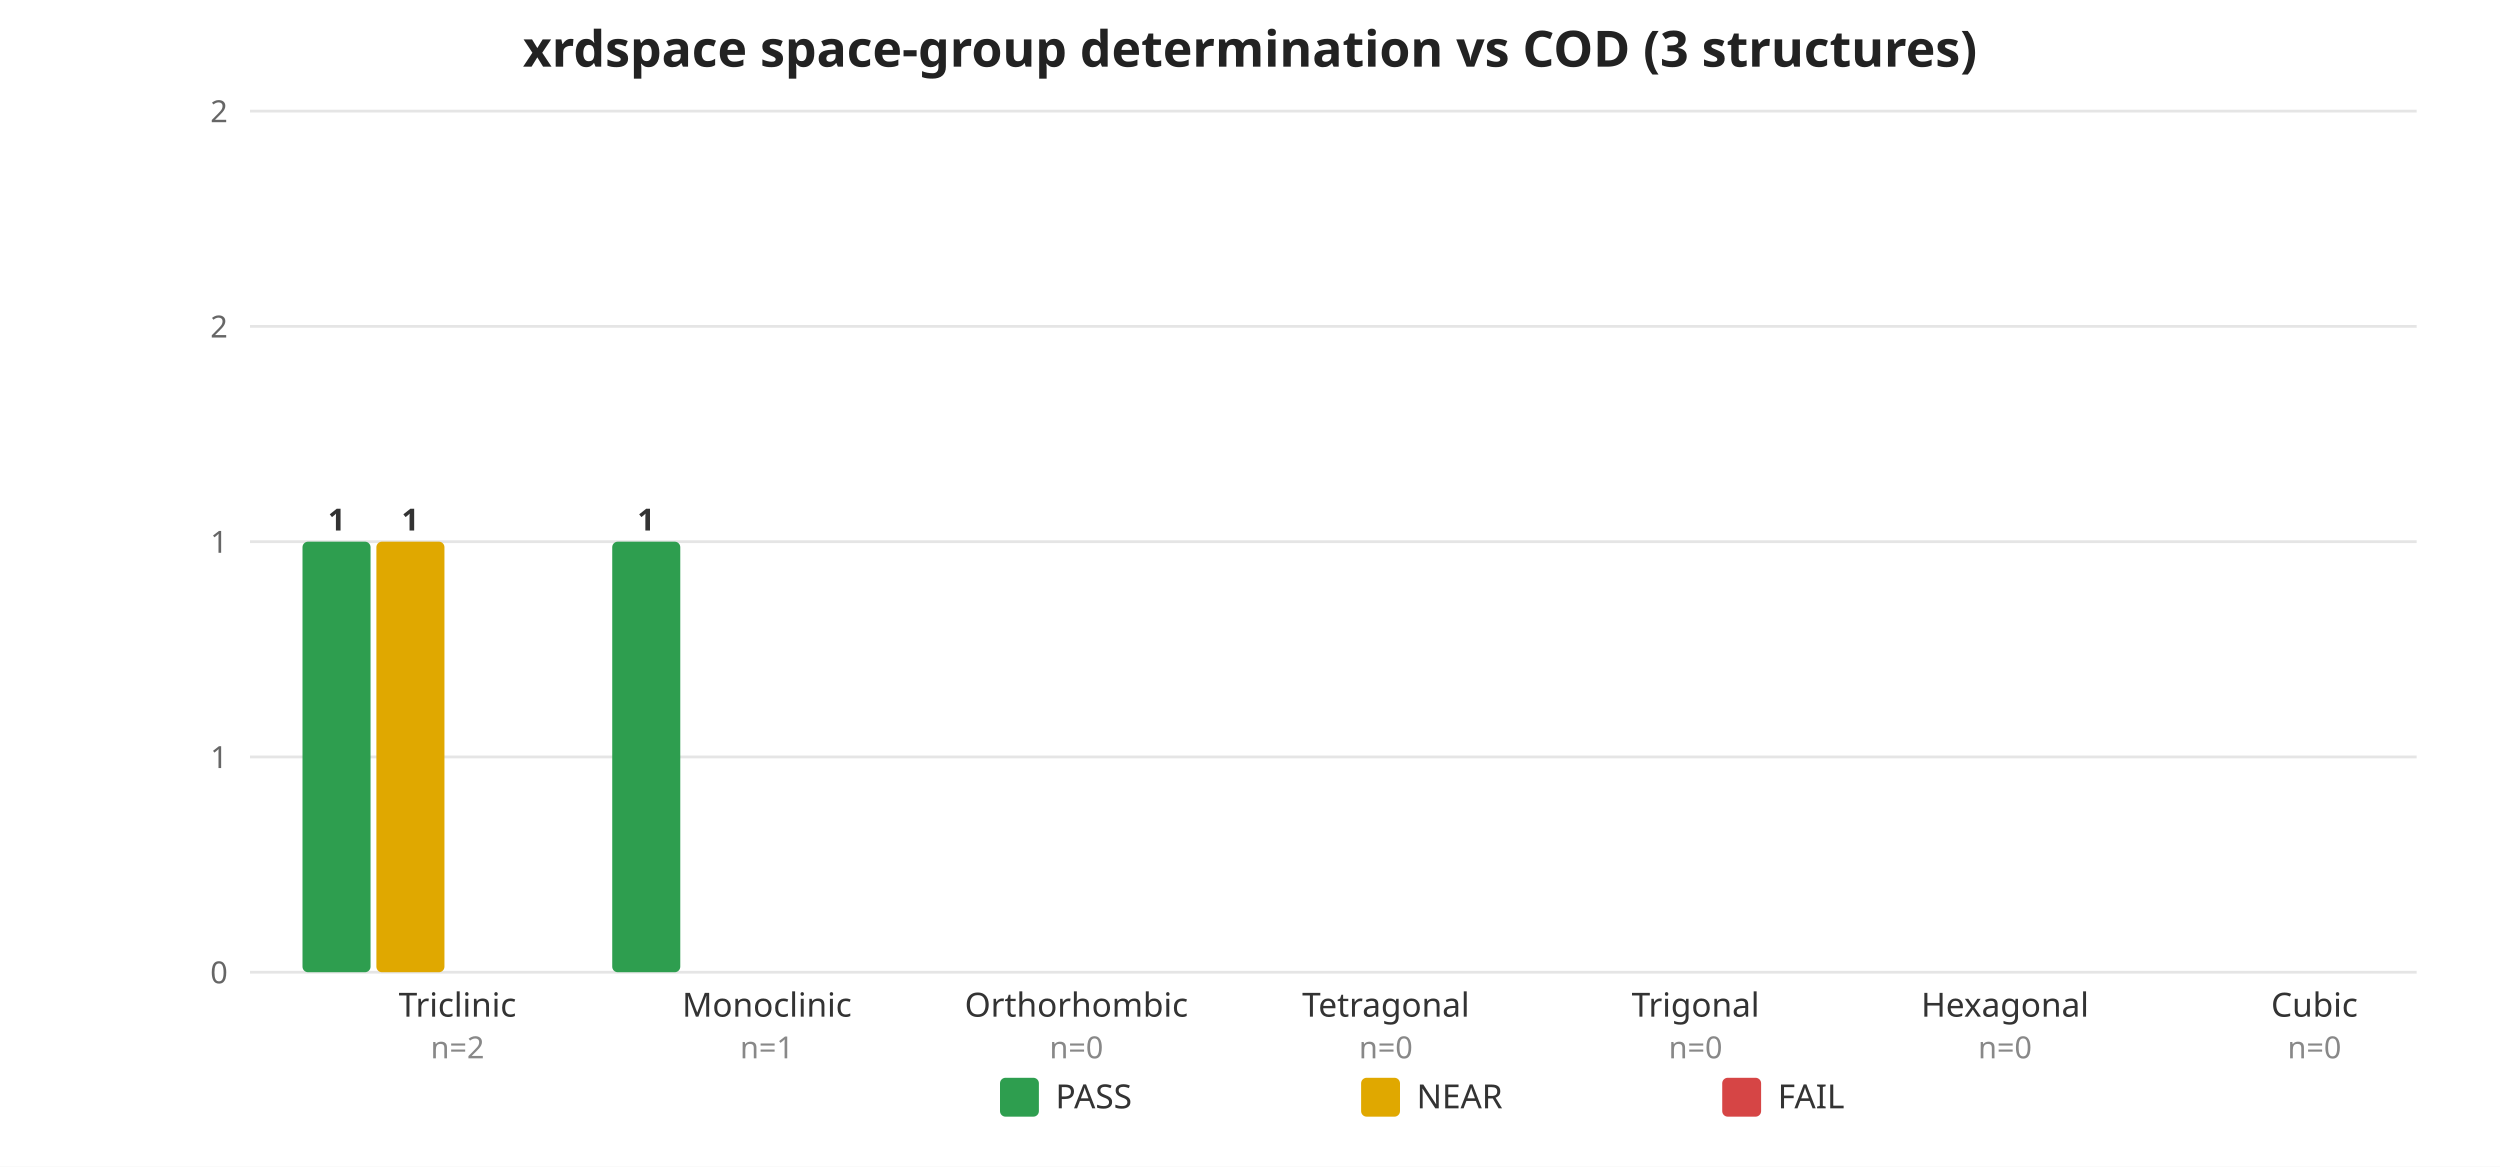
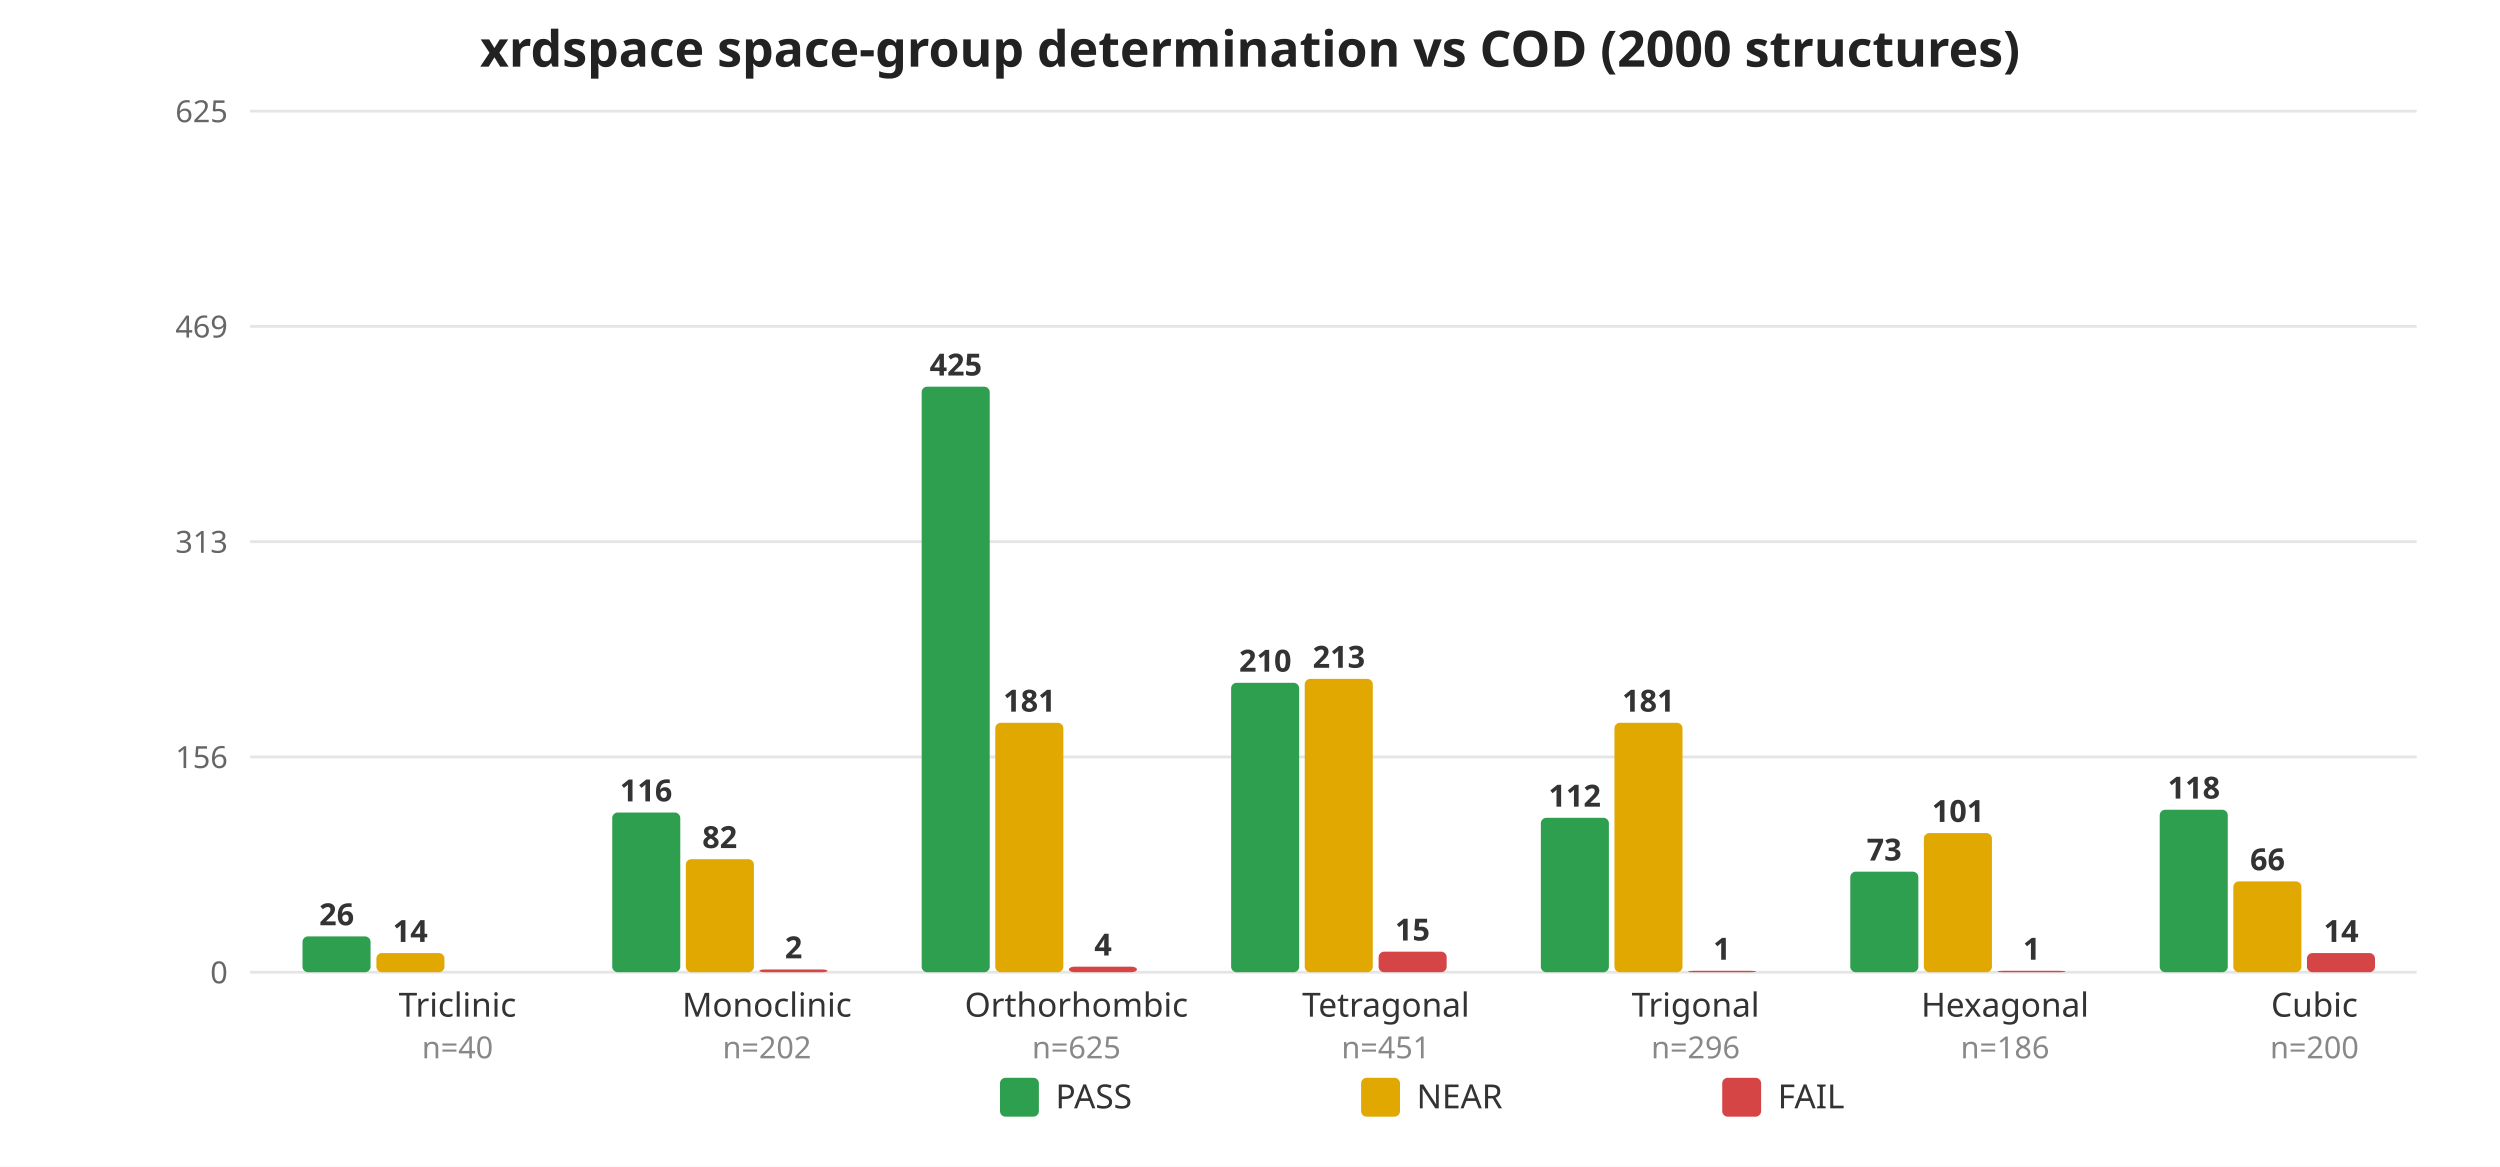
<svg xmlns="http://www.w3.org/2000/svg" width="900" height="420" viewBox="0 0 900 420" font-family="sans-serif">
  <rect x="0" y="0" width="900" height="420" fill="#ffffff" />
-   <text x="450" y="24" text-anchor="middle" font-size="18" font-weight="bold" fill="#222">xrdspace space-group determination vs COD (3 structures)</text>
+   <text x="450" y="24" text-anchor="middle" font-size="18" font-weight="bold" fill="#222">xrdspace space-group determination vs COD (2000 structures)</text>
  <line x1="90" y1="350" x2="870" y2="350" stroke="#e5e5e5" stroke-width="1" />
  <text x="82" y="354" text-anchor="end" font-size="11" fill="#666">0</text>
  <line x1="90" y1="272.5" x2="870" y2="272.5" stroke="#e5e5e5" stroke-width="1" />
-   <text x="82" y="276.5" text-anchor="end" font-size="11" fill="#666">1</text>
+   <text x="82" y="276.5" text-anchor="end" font-size="11" fill="#666">156</text>
  <line x1="90" y1="195" x2="870" y2="195" stroke="#e5e5e5" stroke-width="1" />
-   <text x="82" y="199" text-anchor="end" font-size="11" fill="#666">1</text>
+   <text x="82" y="199" text-anchor="end" font-size="11" fill="#666">313</text>
  <line x1="90" y1="117.5" x2="870" y2="117.5" stroke="#e5e5e5" stroke-width="1" />
-   <text x="82" y="121.5" text-anchor="end" font-size="11" fill="#666">2</text>
+   <text x="82" y="121.5" text-anchor="end" font-size="11" fill="#666">469</text>
  <line x1="90" y1="40" x2="870" y2="40" stroke="#e5e5e5" stroke-width="1" />
-   <text x="82" y="44" text-anchor="end" font-size="11" fill="#666">2</text>
-   <rect x="108.9" y="195.0" width="24.5" height="155.0" fill="#2e9e4f" rx="2" />
-   <text x="121.2" y="191.0" text-anchor="middle" font-size="11" fill="#333" font-weight="bold">1</text>
-   <rect x="135.5" y="195.0" width="24.5" height="155.0" fill="#e0a800" rx="2" />
-   <text x="147.7" y="191.0" text-anchor="middle" font-size="11" fill="#333" font-weight="bold">1</text>
+   <text x="82" y="44" text-anchor="end" font-size="11" fill="#666">625</text>
+   <rect x="108.9" y="337.1" width="24.5" height="12.9" fill="#2e9e4f" rx="2" />
+   <text x="121.2" y="333.1" text-anchor="middle" font-size="11" fill="#333" font-weight="bold">26</text>
+   <rect x="135.5" y="343.1" width="24.5" height="6.9" fill="#e0a800" rx="2" />
+   <text x="147.7" y="339.1" text-anchor="middle" font-size="11" fill="#333" font-weight="bold">14</text>
  <rect x="162.0" y="350.0" width="24.5" height="0.0" fill="#d64545" rx="2" />
  <text x="164.7" y="366" text-anchor="middle" font-size="12" fill="#333">Triclinic</text>
-   <text x="164.7" y="381" text-anchor="middle" font-size="11" fill="#888">n=2</text>
-   <rect x="220.4" y="195.0" width="24.5" height="155.0" fill="#2e9e4f" rx="2" />
-   <text x="232.6" y="191.0" text-anchor="middle" font-size="11" fill="#333" font-weight="bold">1</text>
-   <rect x="246.9" y="350.0" width="24.5" height="0.0" fill="#e0a800" rx="2" />
-   <rect x="273.4" y="350.0" width="24.5" height="0.0" fill="#d64545" rx="2" />
+   <text x="164.7" y="381" text-anchor="middle" font-size="11" fill="#888">n=40</text>
+   <rect x="220.4" y="292.5" width="24.5" height="57.5" fill="#2e9e4f" rx="2" />
+   <text x="232.6" y="288.5" text-anchor="middle" font-size="11" fill="#333" font-weight="bold">116</text>
+   <rect x="246.9" y="309.3" width="24.5" height="40.7" fill="#e0a800" rx="2" />
+   <text x="259.1" y="305.3" text-anchor="middle" font-size="11" fill="#333" font-weight="bold">82</text>
+   <rect x="273.4" y="349.0" width="24.5" height="1.0" fill="#d64545" rx="2" />
+   <text x="285.7" y="345.0" text-anchor="middle" font-size="11" fill="#333" font-weight="bold">2</text>
  <text x="276.1" y="366" text-anchor="middle" font-size="12" fill="#333">Monoclinic</text>
-   <text x="276.1" y="381" text-anchor="middle" font-size="11" fill="#888">n=1</text>
-   <rect x="331.8" y="350.0" width="24.5" height="0.0" fill="#2e9e4f" rx="2" />
-   <rect x="358.3" y="350.0" width="24.5" height="0.0" fill="#e0a800" rx="2" />
-   <rect x="384.8" y="350.0" width="24.5" height="0.0" fill="#d64545" rx="2" />
+   <text x="276.1" y="381" text-anchor="middle" font-size="11" fill="#888">n=202</text>
+   <rect x="331.8" y="139.2" width="24.5" height="210.8" fill="#2e9e4f" rx="2" />
+   <text x="344.1" y="135.2" text-anchor="middle" font-size="11" fill="#333" font-weight="bold">425</text>
+   <rect x="358.3" y="260.2" width="24.5" height="89.8" fill="#e0a800" rx="2" />
+   <text x="370.6" y="256.2" text-anchor="middle" font-size="11" fill="#333" font-weight="bold">181</text>
+   <rect x="384.8" y="348.0" width="24.5" height="2.0" fill="#d64545" rx="2" />
+   <text x="397.1" y="344.0" text-anchor="middle" font-size="11" fill="#333" font-weight="bold">4</text>
  <text x="387.5" y="366" text-anchor="middle" font-size="12" fill="#333">Orthorhombic</text>
-   <text x="387.5" y="381" text-anchor="middle" font-size="11" fill="#888">n=0</text>
-   <rect x="443.2" y="350.0" width="24.5" height="0.0" fill="#2e9e4f" rx="2" />
-   <rect x="469.7" y="350.0" width="24.5" height="0.0" fill="#e0a800" rx="2" />
-   <rect x="496.3" y="350.0" width="24.5" height="0.0" fill="#d64545" rx="2" />
+   <text x="387.5" y="381" text-anchor="middle" font-size="11" fill="#888">n=625</text>
+   <rect x="443.2" y="245.8" width="24.5" height="104.2" fill="#2e9e4f" rx="2" />
+   <text x="455.5" y="241.8" text-anchor="middle" font-size="11" fill="#333" font-weight="bold">210</text>
+   <rect x="469.7" y="244.4" width="24.5" height="105.6" fill="#e0a800" rx="2" />
+   <text x="482.0" y="240.4" text-anchor="middle" font-size="11" fill="#333" font-weight="bold">213</text>
+   <rect x="496.3" y="342.6" width="24.5" height="7.4" fill="#d64545" rx="2" />
+   <text x="508.5" y="338.6" text-anchor="middle" font-size="11" fill="#333" font-weight="bold">15</text>
  <text x="498.9" y="366" text-anchor="middle" font-size="12" fill="#333">Tetragonal</text>
-   <text x="498.9" y="381" text-anchor="middle" font-size="11" fill="#888">n=0</text>
-   <rect x="554.7" y="350.0" width="24.5" height="0.0" fill="#2e9e4f" rx="2" />
-   <rect x="581.2" y="350.0" width="24.5" height="0.0" fill="#e0a800" rx="2" />
-   <rect x="607.7" y="350.0" width="24.5" height="0.0" fill="#d64545" rx="2" />
+   <text x="498.9" y="381" text-anchor="middle" font-size="11" fill="#888">n=451</text>
+   <rect x="554.7" y="294.4" width="24.5" height="55.6" fill="#2e9e4f" rx="2" />
+   <text x="566.9" y="290.4" text-anchor="middle" font-size="11" fill="#333" font-weight="bold">112</text>
+   <rect x="581.2" y="260.2" width="24.5" height="89.8" fill="#e0a800" rx="2" />
+   <text x="593.4" y="256.2" text-anchor="middle" font-size="11" fill="#333" font-weight="bold">181</text>
+   <rect x="607.7" y="349.5" width="24.5" height="0.5" fill="#d64545" rx="2" />
+   <text x="619.9" y="345.5" text-anchor="middle" font-size="11" fill="#333" font-weight="bold">1</text>
  <text x="610.4" y="366" text-anchor="middle" font-size="12" fill="#333">Trigonal</text>
-   <text x="610.4" y="381" text-anchor="middle" font-size="11" fill="#888">n=0</text>
-   <rect x="666.1" y="350.0" width="24.5" height="0.0" fill="#2e9e4f" rx="2" />
-   <rect x="692.6" y="350.0" width="24.5" height="0.0" fill="#e0a800" rx="2" />
-   <rect x="719.1" y="350.0" width="24.5" height="0.0" fill="#d64545" rx="2" />
+   <text x="610.4" y="381" text-anchor="middle" font-size="11" fill="#888">n=296</text>
+   <rect x="666.1" y="313.8" width="24.5" height="36.2" fill="#2e9e4f" rx="2" />
+   <text x="678.3" y="309.8" text-anchor="middle" font-size="11" fill="#333" font-weight="bold">73</text>
+   <rect x="692.6" y="299.9" width="24.5" height="50.1" fill="#e0a800" rx="2" />
+   <text x="704.9" y="295.9" text-anchor="middle" font-size="11" fill="#333" font-weight="bold">101</text>
+   <rect x="719.1" y="349.5" width="24.5" height="0.5" fill="#d64545" rx="2" />
+   <text x="731.4" y="345.5" text-anchor="middle" font-size="11" fill="#333" font-weight="bold">1</text>
  <text x="721.8" y="366" text-anchor="middle" font-size="12" fill="#333">Hexagonal</text>
-   <text x="721.8" y="381" text-anchor="middle" font-size="11" fill="#888">n=0</text>
-   <rect x="777.5" y="350.0" width="24.5" height="0.0" fill="#2e9e4f" rx="2" />
-   <rect x="804.0" y="350.0" width="24.5" height="0.0" fill="#e0a800" rx="2" />
-   <rect x="830.5" y="350.0" width="24.5" height="0.0" fill="#d64545" rx="2" />
+   <text x="721.8" y="381" text-anchor="middle" font-size="11" fill="#888">n=186</text>
+   <rect x="777.5" y="291.5" width="24.5" height="58.5" fill="#2e9e4f" rx="2" />
+   <text x="789.8" y="287.5" text-anchor="middle" font-size="11" fill="#333" font-weight="bold">118</text>
+   <rect x="804.0" y="317.3" width="24.5" height="32.7" fill="#e0a800" rx="2" />
+   <text x="816.3" y="313.3" text-anchor="middle" font-size="11" fill="#333" font-weight="bold">66</text>
+   <rect x="830.5" y="343.1" width="24.5" height="6.9" fill="#d64545" rx="2" />
+   <text x="842.8" y="339.1" text-anchor="middle" font-size="11" fill="#333" font-weight="bold">14</text>
  <text x="833.2" y="366" text-anchor="middle" font-size="12" fill="#333">Cubic</text>
-   <text x="833.2" y="381" text-anchor="middle" font-size="11" fill="#888">n=0</text>
+   <text x="833.2" y="381" text-anchor="middle" font-size="11" fill="#888">n=200</text>
  <rect x="360" y="388" width="14" height="14" fill="#2e9e4f" rx="2" />
  <text x="380" y="399" font-size="12" fill="#333">PASS</text>
  <rect x="490" y="388" width="14" height="14" fill="#e0a800" rx="2" />
  <text x="510" y="399" font-size="12" fill="#333">NEAR</text>
  <rect x="620" y="388" width="14" height="14" fill="#d64545" rx="2" />
  <text x="640" y="399" font-size="12" fill="#333">FAIL</text>
</svg>
